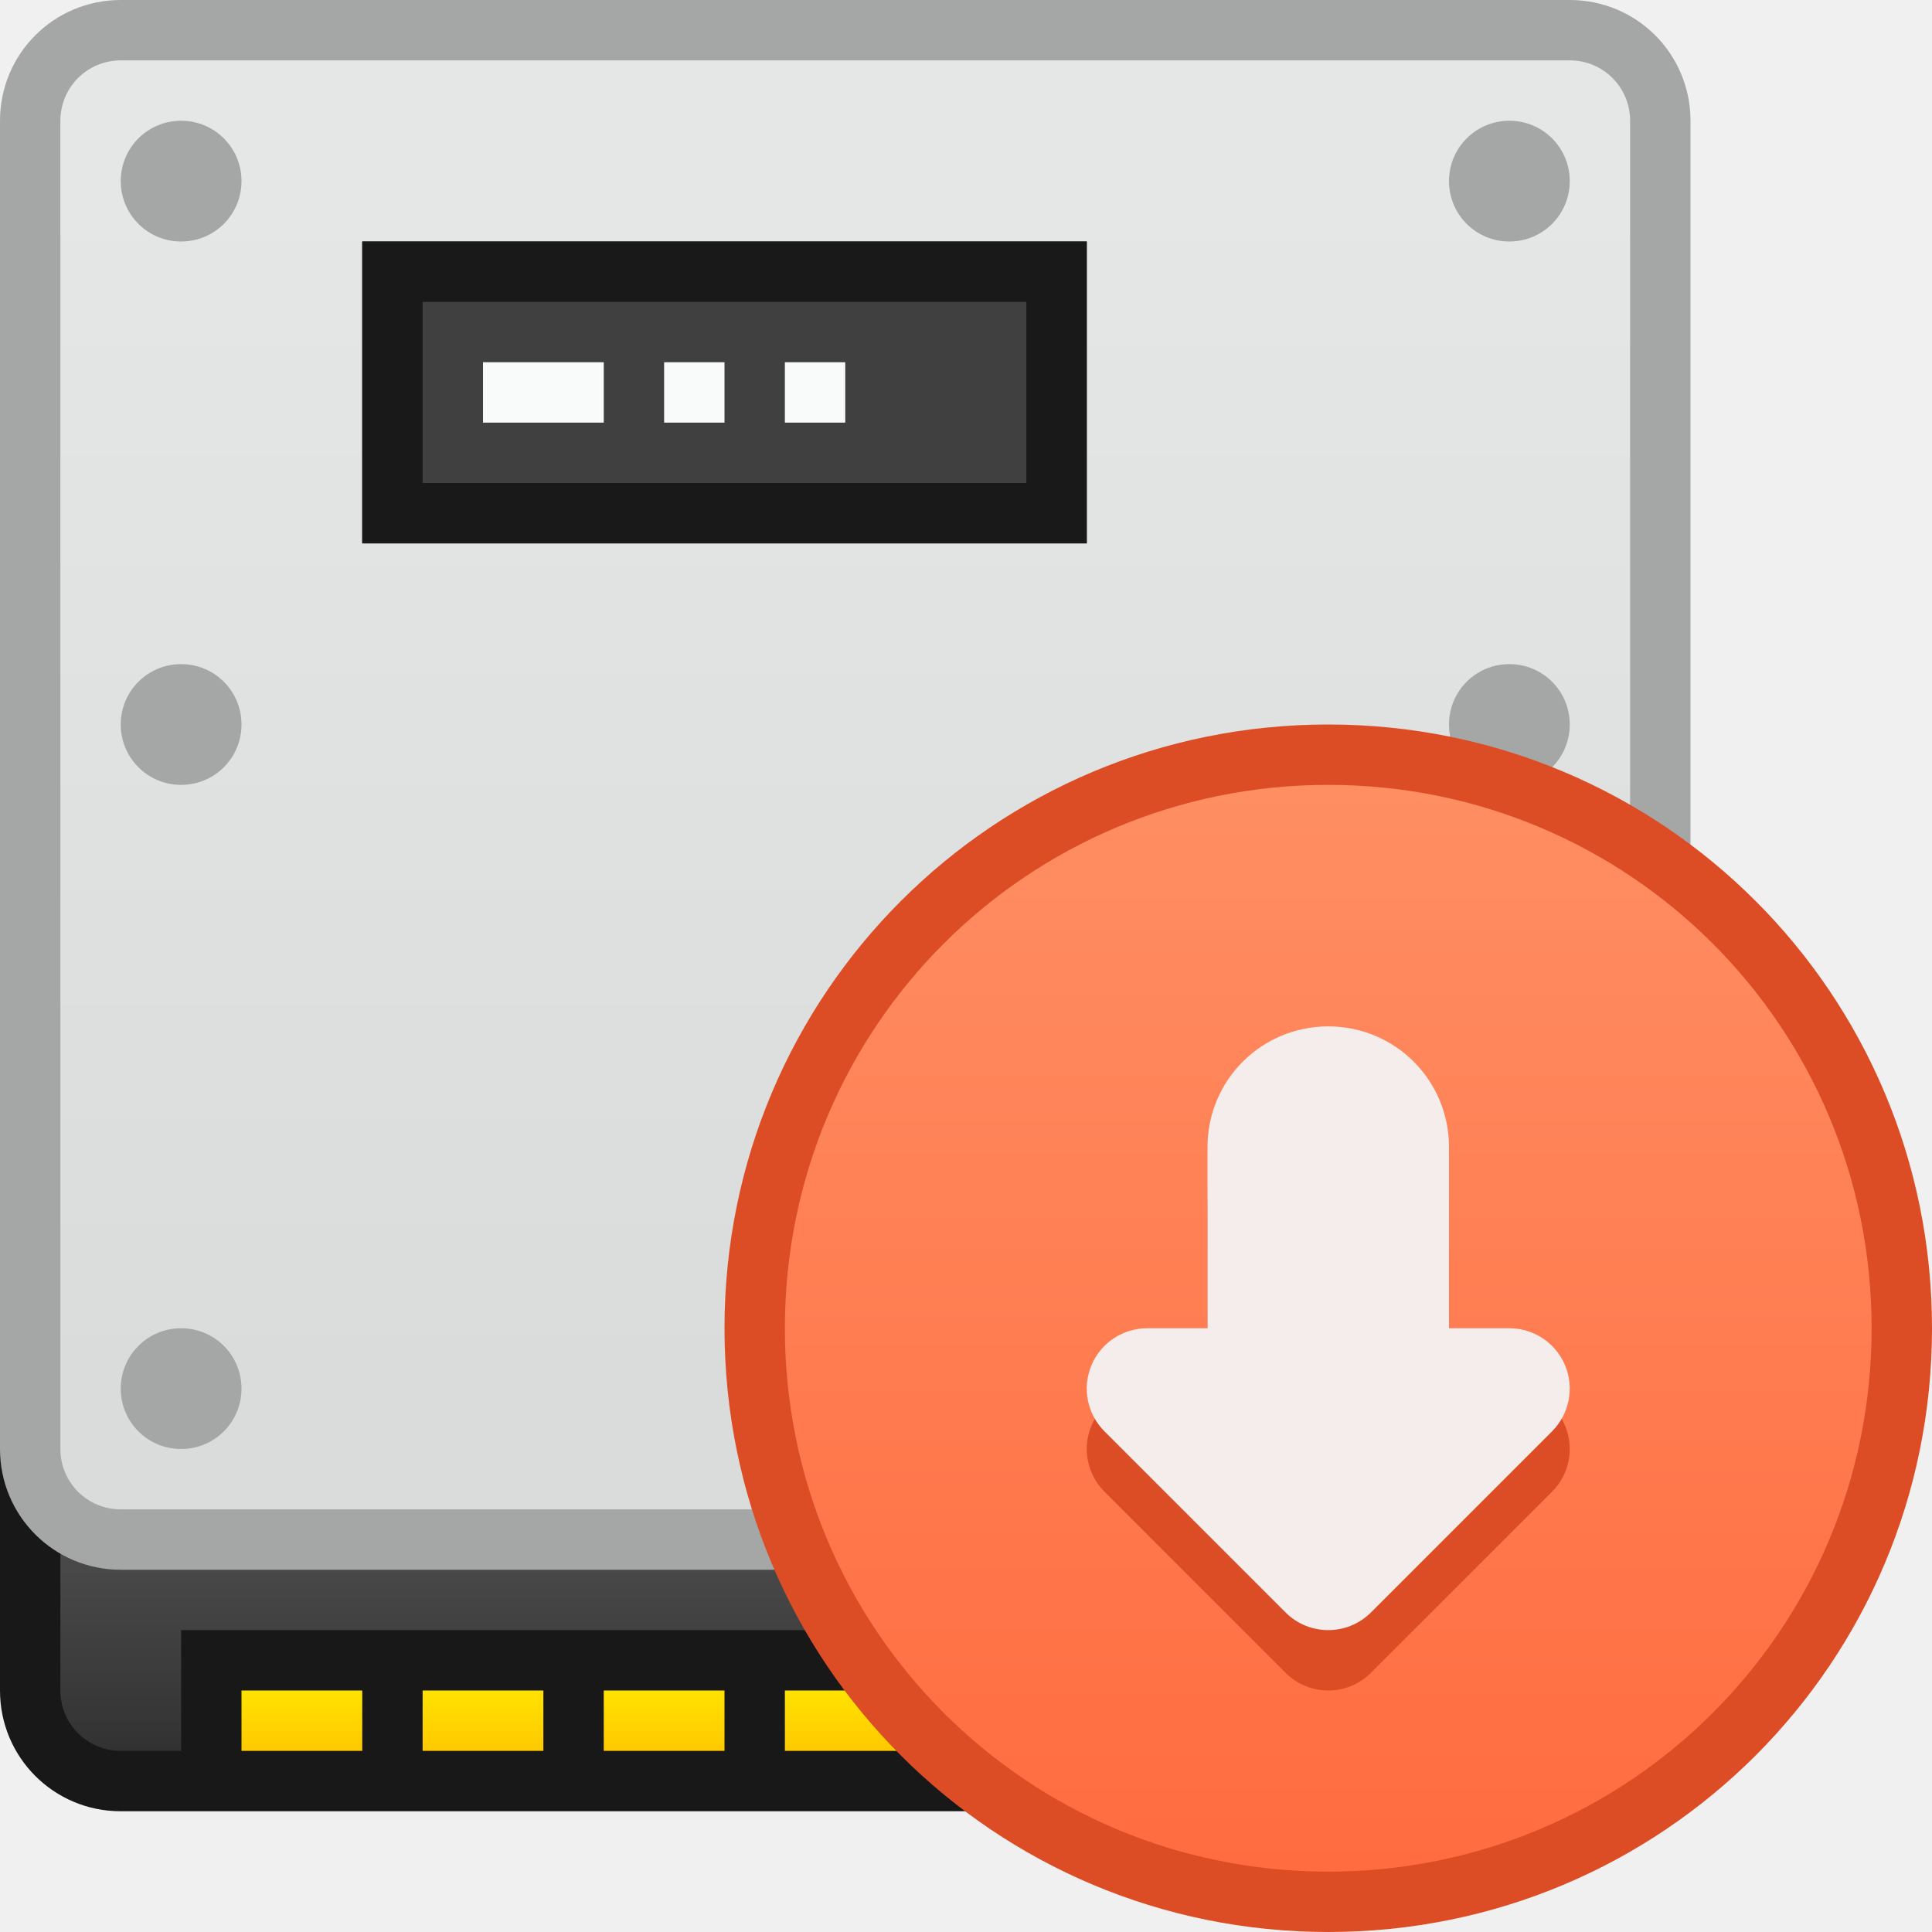
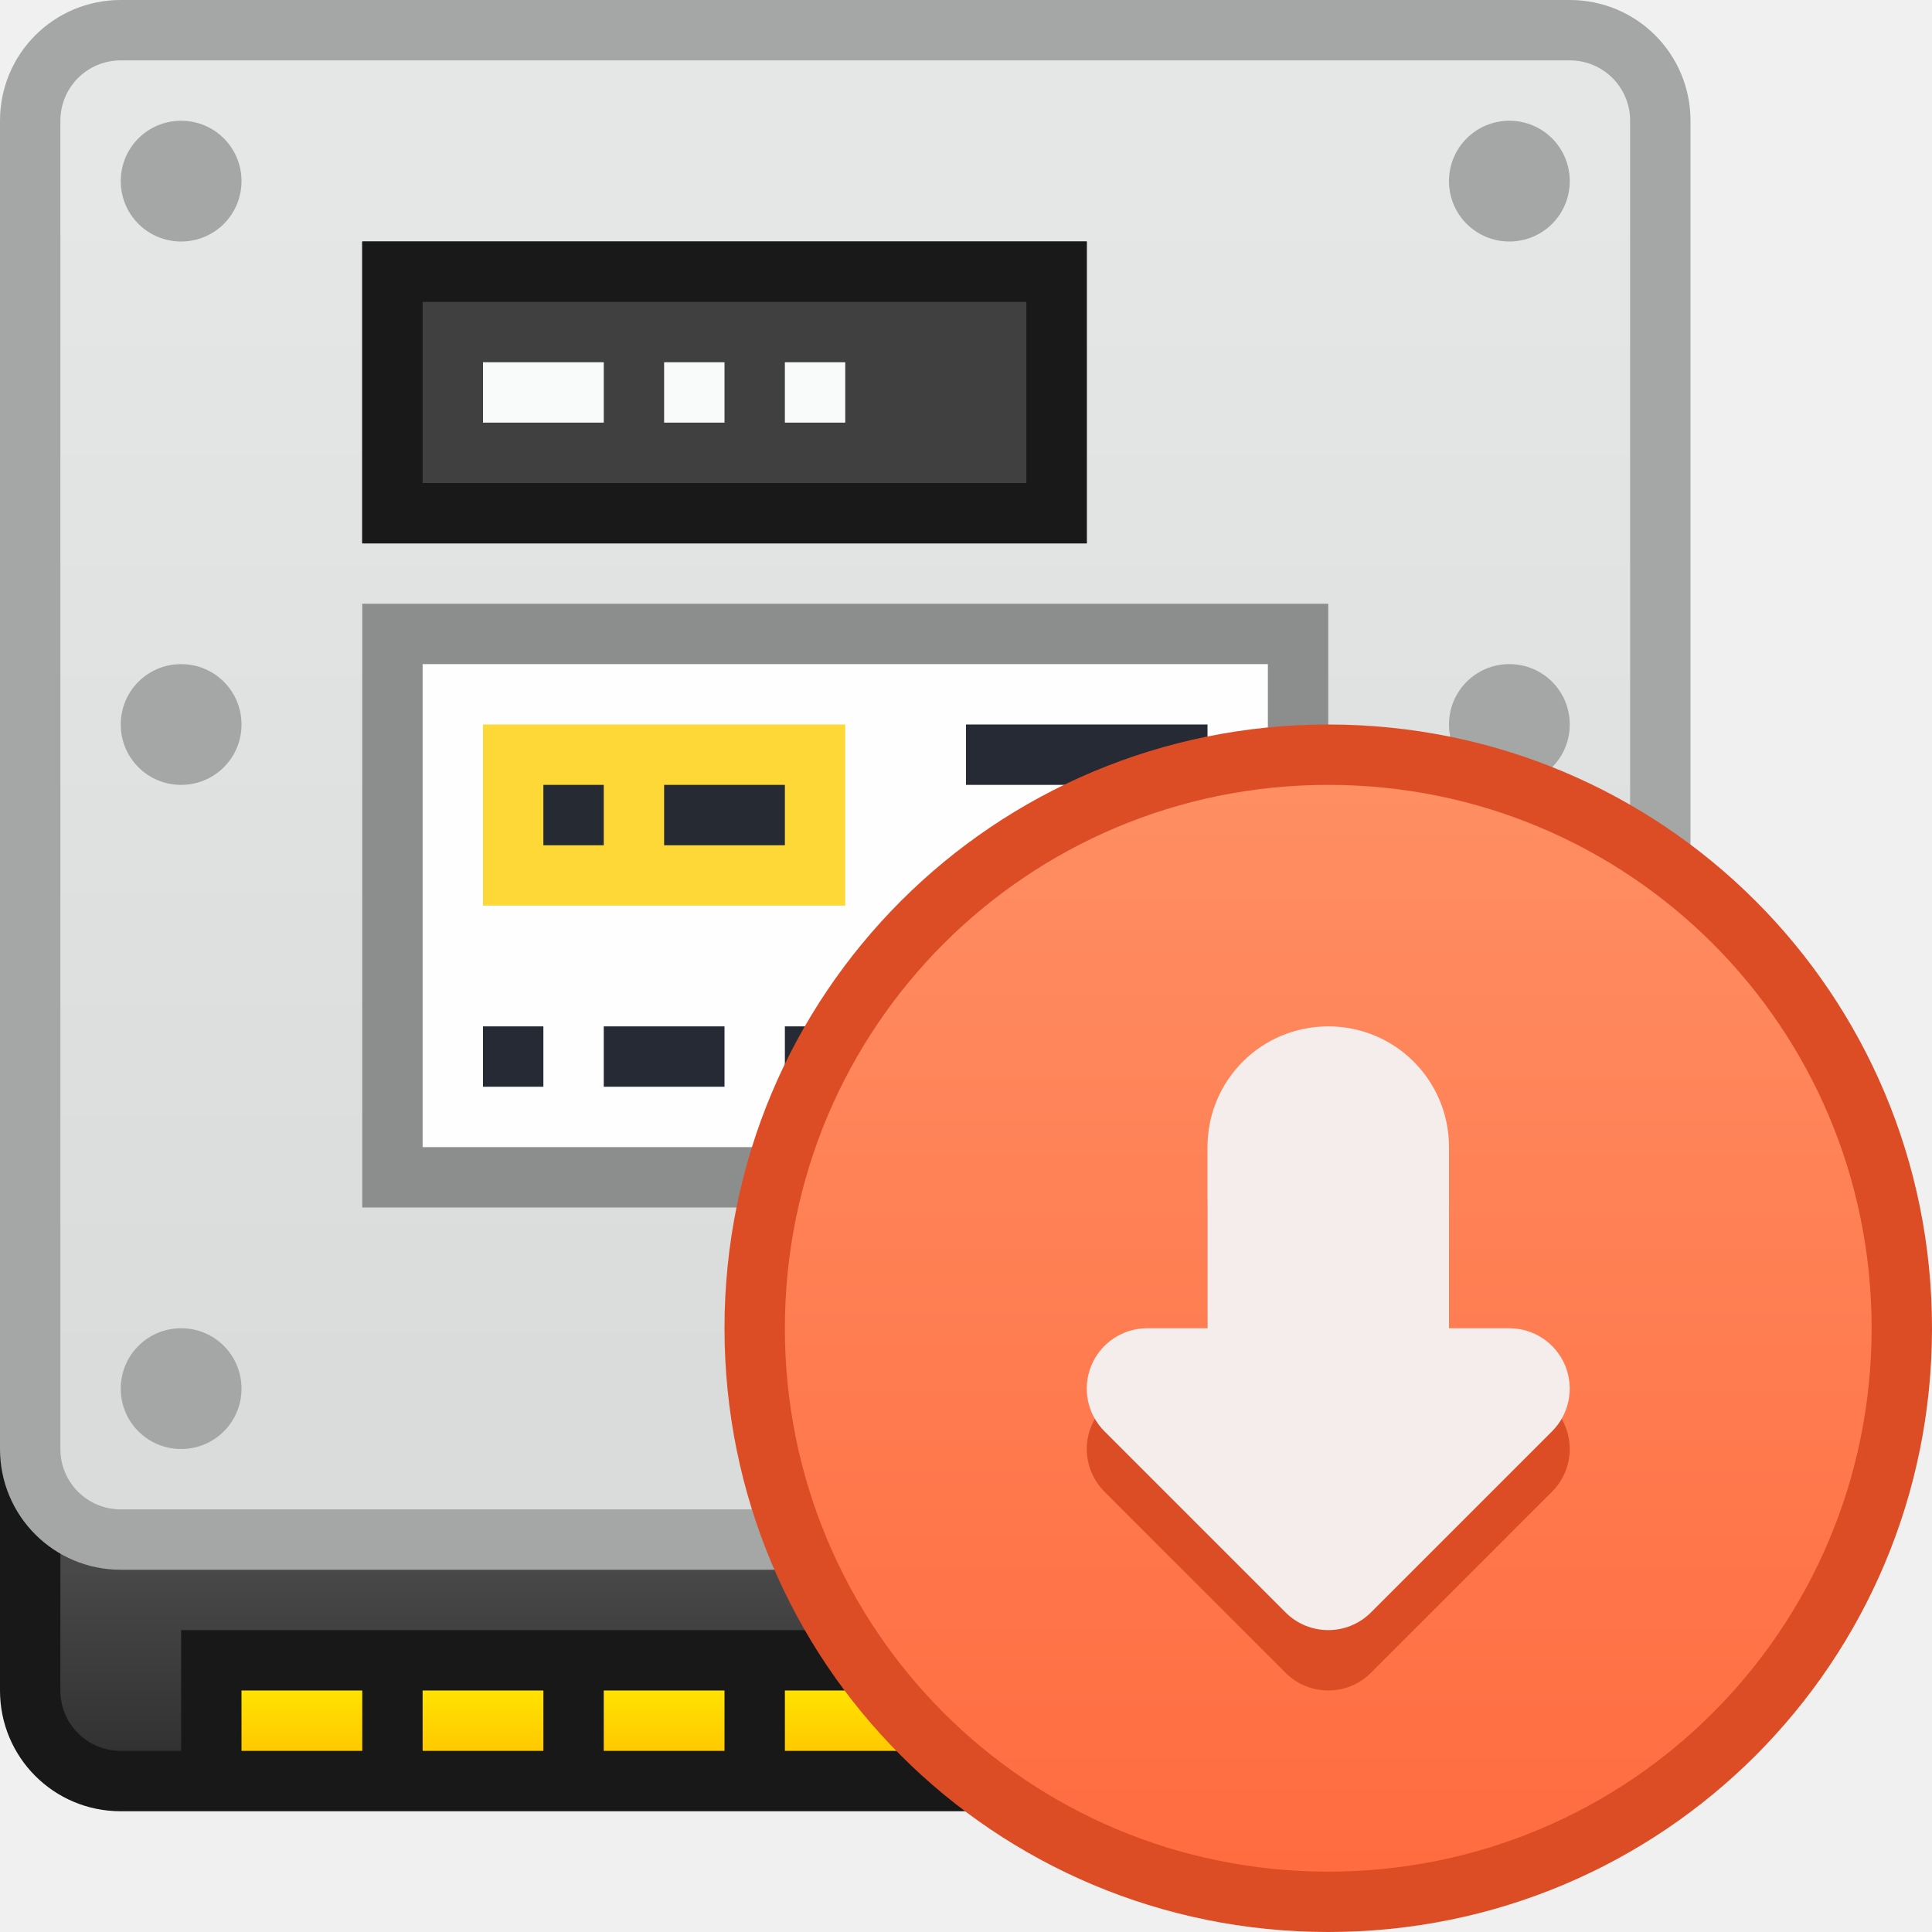
<svg xmlns="http://www.w3.org/2000/svg" xmlns:xlink="http://www.w3.org/1999/xlink" width="32" height="32" viewBox="0 0 32 32" version="1.1" id="svg8">
  <defs id="defs2">
    <style id="current-color-scheme" type="text/css">
      .ColorScheme-Text {
        color:#122036;
      }
      </style>
    <linearGradient xlink:href="#linearGradient4622" id="linearGradient1096" x1="7" y1="321.65" x2="7" y2="301.65" gradientUnits="userSpaceOnUse" />
    <linearGradient id="linearGradient4622">
      <stop id="stop4618" offset="0" style="stop-color:#ff6a3e;stop-opacity:1" />
      <stop id="stop4620" offset="1" style="stop-color:#ff9065;stop-opacity:1" />
    </linearGradient>
    <style type="text/css" id="current-color-scheme-5">
      .ColorScheme-Text {
        color:#122036;
      }
      </style>
    <style type="text/css" id="current-color-scheme-53">
      .ColorScheme-Text {
        color:#122036;
      }
      </style>
    <linearGradient xlink:href="#linearGradient923" id="linearGradient922" gradientUnits="userSpaceOnUse" gradientTransform="translate(13,-289.65)" x1="3" y1="319.65" x2="3" y2="316.65" />
    <linearGradient id="linearGradient923">
      <stop style="stop-color:#323232;stop-opacity:1" offset="0" id="stop919" />
      <stop style="stop-color:#484849;stop-opacity:1" offset="1" id="stop921" />
    </linearGradient>
    <linearGradient gradientTransform="translate(13,-289.65)" gradientUnits="userSpaceOnUse" y2="293.65" x2="3" y1="313.65" x1="3" id="linearGradient916-2" xlink:href="#linearGradient914-9" />
    <linearGradient id="linearGradient914-9">
      <stop id="stop910-1" offset="0" style="stop-color:#dadbdb;stop-opacity:1" />
      <stop id="stop912-2" offset="1" style="stop-color:#e5e6e6;stop-opacity:1" />
    </linearGradient>
    <linearGradient gradientUnits="userSpaceOnUse" y2="29" x2="16" y1="30" x1="16" id="linearGradient928" xlink:href="#linearGradient4627" />
    <linearGradient id="linearGradient4627">
      <stop id="stop4623" offset="0" style="stop-color:#ffc900;stop-opacity:1" />
      <stop id="stop4625" offset="1" style="stop-color:#ffe200;stop-opacity:1" />
    </linearGradient>
    <linearGradient gradientUnits="userSpaceOnUse" y2="317.65" x2="13" y1="318.65" x1="13" id="linearGradient1004" xlink:href="#linearGradient4619" />
    <linearGradient id="linearGradient4619">
      <stop style="stop-color:#67d924;stop-opacity:1" offset="0" id="stop4615" />
      <stop style="stop-color:#a3eb1e;stop-opacity:1" offset="1" id="stop4617" />
    </linearGradient>
  </defs>
  <g id="layer1" transform="translate(0,-282.65)">
    <g id="g1645" transform="translate(13,-7)">
      <g transform="translate(31,25.99999)" id="layer1-2" />
      <g id="g1176">
        <g transform="translate(-49,7.000003)" id="layer1-9">
          <g transform="translate(13,-7)" id="g1645-3">
            <g id="layer1-2-6" transform="translate(31,25.99999)" />
            <g id="g1176-0">
              <g transform="translate(-57,-96)" id="g894">
                <g transform="translate(78,102)" id="layer1-3">
                  <g transform="translate(13,-7)" id="g1645-6">
                    <g id="layer1-2-0" transform="translate(31,25.99999)" />
                    <g id="g1176-6">
                      <g transform="translate(-57,-96)" id="g894-2">
                        <g transform="translate(57,96)" id="g935-6">
                          <path id="rect842-1" d="m -9,311.65 h 24 c 1.108,0 2,0.892 2,2 v 5 c 0,1.108 -0.892,2 -2,2 H -9 c -1.108,0 -2,-0.892 -2,-2 v -5 c 0,-1.108 0.892,-2 2,-2 z" style="fill:#181818;fill-opacity:1;stroke:none;stroke-width:2;stroke-linecap:round;stroke-linejoin:round;stroke-miterlimit:4;stroke-dasharray:none;stroke-dashoffset:0;stroke-opacity:1" />
                          <path transform="translate(-13,289.65)" id="path1024" d="m 4,23 c -0.554,0 -1,0.446 -1,1 v 5 c 0,0.554 0.446,1 1,1 h 1 v -2 h 19 v 2 h 4 c 0.554,0 1,-0.446 1,-1 v -5 c 0,-0.554 -0.446,-1 -1,-1 z" style="fill:url(#linearGradient922);fill-opacity:1;stroke:none;stroke-width:2;stroke-linecap:round;stroke-linejoin:round;stroke-miterlimit:4;stroke-dasharray:none;stroke-dashoffset:0;stroke-opacity:1" />
                          <path id="rect838-8" d="m -9,290.65 h 24 c 1.108,0 2,0.892 2,2 v 22 c 0,1.108 -0.892,2 -2,2 H -9 c -1.108,0 -2,-0.892 -2,-2 v -22 c 0,-1.108 0.892,-2 2,-2 z" style="fill:#a5a6a6;fill-opacity:1;stroke:none;stroke-width:2;stroke-linecap:round;stroke-linejoin:round;stroke-miterlimit:4;stroke-dasharray:none;stroke-dashoffset:0;stroke-opacity:1" />
                          <path id="rect840-7" transform="translate(-13,289.65)" d="M 4,2 C 3.446,2 3,2.446 3,3 v 22 c 0,0.554 0.446,1 1,1 h 24 c 0.554,0 1,-0.446 1,-1 V 3 C 29,2.446 28.554,2 28,2 Z M 5,3 C 5.554,3 6,3.446 6,4 6,4.554 5.554,5 5,5 4.446,5 4,4.554 4,4 4,3.446 4.446,3 5,3 Z m 22,0 c 0.554,0 1,0.446 1,1 0,0.554 -0.446,1 -1,1 C 26.446,5 26,4.554 26,4 26,3.446 26.446,3 27,3 Z M 5,12 c 0.554,0 1,0.446 1,1 0,0.554 -0.446,1 -1,1 -0.554,0 -1,-0.446 -1,-1 0,-0.554 0.446,-1 1,-1 z m 22,0 c 0.554,0 1,0.446 1,1 0,0.554 -0.446,1 -1,1 -0.554,0 -1,-0.446 -1,-1 0,-0.554 0.446,-1 1,-1 z M 5,23 c 0.554,0 1,0.446 1,1 0,0.554 -0.446,1 -1,1 -0.554,0 -1,-0.446 -1,-1 0,-0.554 0.446,-1 1,-1 z m 22,0 c 0.554,0 1,0.446 1,1 0,0.554 -0.446,1 -1,1 -0.554,0 -1,-0.446 -1,-1 0,-0.554 0.446,-1 1,-1 z" style="fill:url(#linearGradient916-2);fill-opacity:1;stroke:none;stroke-width:2;stroke-linecap:round;stroke-linejoin:round;stroke-miterlimit:4;stroke-dasharray:none;stroke-dashoffset:0;stroke-opacity:1" />
                        </g>
                        <path style="opacity:0.98;fill:#181818;fill-opacity:1;stroke:none;stroke-width:2;stroke-linecap:round;stroke-linejoin:round;stroke-miterlimit:4;stroke-dasharray:none;stroke-dashoffset:0;stroke-opacity:1" d="m 52,390.65 h 12 v 5 h -12 z" id="rect1082" />
                        <path style="opacity:0.98;fill:#414141;fill-opacity:1;stroke:none;stroke-width:2;stroke-linecap:round;stroke-linejoin:round;stroke-miterlimit:4;stroke-dasharray:none;stroke-dashoffset:0;stroke-opacity:1" d="m 53,391.65 h 10 v 3 h -10 z" id="rect1084" />
                        <path style="opacity:0.98;fill:#fdffff;fill-opacity:1;stroke:none;stroke-width:2;stroke-linecap:round;stroke-linejoin:round;stroke-miterlimit:4;stroke-dasharray:none;stroke-dashoffset:0;stroke-opacity:1" d="m 54,392.65 h 2 v 1 h -2 z" id="rect1098" />
                        <path style="opacity:0.98;fill:#fdffff;fill-opacity:1;stroke:none;stroke-width:2;stroke-linecap:round;stroke-linejoin:round;stroke-miterlimit:4;stroke-dasharray:none;stroke-dashoffset:0;stroke-opacity:1" d="m 57,392.65 h 1 v 1 h -1 z" id="rect1100" />
                        <path style="opacity:0.98;fill:#fdffff;fill-opacity:1;stroke:none;stroke-width:2;stroke-linecap:round;stroke-linejoin:round;stroke-miterlimit:4;stroke-dasharray:none;stroke-dashoffset:0;stroke-opacity:1" d="m 59,392.65 h 1 v 1 h -1 z" id="rect1102" />
                      </g>
                      <path id="rect848" transform="translate(-13,289.65)" d="m 6,29 v 1 h 2 v -1 z m 3,0 v 1 h 2 v -1 z m 3,0 v 1 h 2 v -1 z m 3,0 v 1 h 2 v -1 z m 3,0 v 1 h 2 v -1 z m 3,0 v 1 h 2 v -1 z" style="opacity:1;fill:url(#linearGradient928);fill-opacity:1;stroke:none;stroke-width:2;stroke-linecap:round;stroke-linejoin:round;stroke-miterlimit:4;stroke-dasharray:none;stroke-opacity:1" />
                      <path id="rect875" d="m 12,317.65 h 2 v 1 h -2 z" style="opacity:1;fill:url(#linearGradient1004);fill-opacity:1;stroke:none;stroke-width:2;stroke-linecap:round;stroke-linejoin:round;stroke-miterlimit:4;stroke-dasharray:none;stroke-opacity:1" />
                    </g>
                  </g>
                </g>
                <path style="opacity:0.98;fill:#181818;fill-opacity:1;stroke:none;stroke-width:2;stroke-linecap:round;stroke-linejoin:round;stroke-miterlimit:4;stroke-dasharray:none;stroke-dashoffset:0;stroke-opacity:1" d="m 86,389.65 h 12 v 5 h -12 z" id="rect1082-8" />
                <path style="opacity:0.98;fill:#414141;fill-opacity:1;stroke:none;stroke-width:2;stroke-linecap:round;stroke-linejoin:round;stroke-miterlimit:4;stroke-dasharray:none;stroke-dashoffset:0;stroke-opacity:1" d="m 87,390.65 h 10 v 3 h -10 z" id="rect1084-7" />
                <path style="opacity:0.98;fill:#fdffff;fill-opacity:1;stroke:none;stroke-width:2;stroke-linecap:round;stroke-linejoin:round;stroke-miterlimit:4;stroke-dasharray:none;stroke-dashoffset:0;stroke-opacity:1" d="m 88,391.65 h 2 v 1 h -2 z" id="rect1098-9" />
                <path style="opacity:0.98;fill:#fdffff;fill-opacity:1;stroke:none;stroke-width:2;stroke-linecap:round;stroke-linejoin:round;stroke-miterlimit:4;stroke-dasharray:none;stroke-dashoffset:0;stroke-opacity:1" d="m 91,391.65 h 1 v 1 h -1 z" id="rect1100-2" />
                <path style="opacity:0.98;fill:#fdffff;fill-opacity:1;stroke:none;stroke-width:2;stroke-linecap:round;stroke-linejoin:round;stroke-miterlimit:4;stroke-dasharray:none;stroke-dashoffset:0;stroke-opacity:1" d="m 93,391.65 h 1 v 1 h -1 z" id="rect1102-0" />
              </g>
            </g>
          </g>
        </g>
+         <g transform="translate(-15,5.999996)" id="g850">
+           <rect y="293.65" x="8" height="10" width="16" id="rect843" style="opacity:0.99;vector-effect:none;fill:#8b8c8c;fill-opacity:1;stroke:none;stroke-width:2;stroke-linecap:round;stroke-linejoin:round;stroke-miterlimit:4;stroke-dasharray:none;stroke-dashoffset:0;stroke-opacity:1" />
+           <rect y="294.65" x="9" height="8" width="14" id="rect845" style="opacity:0.99;vector-effect:none;fill:#ffffff;fill-opacity:1;stroke:none;stroke-width:2;stroke-linecap:round;stroke-linejoin:round;stroke-miterlimit:4;stroke-dasharray:none;stroke-dashoffset:0;stroke-opacity:1" />
+           <path id="rect857" d="m 10,295.65 h 6 v 3 h -6 z" style="opacity:0.99;vector-effect:none;fill:#fdd835;fill-opacity:1;stroke:none;stroke-width:2;stroke-linecap:round;stroke-linejoin:round;stroke-miterlimit:4;stroke-dasharray:none;stroke-dashoffset:0;stroke-opacity:1" />
+           <path id="rect847" transform="translate(0,282.65)" d="m 18,13 v 1 h 4 v -1 z m -7,1 v 1 h 1 v -1 z m 2,0 v 1 h 2 v -1 z m 6,1 v 1 h 3 v -1 z m -9,3 v 1 h 1 v -1 z m 2,0 v 1 h 2 v -1 z m 3,0 v 1 h 1 v -1 z m 2,0 v 1 h 1 v -1 z m 2,0 v 1 h 2 v -1 z" style="opacity:0.99;vector-effect:none;fill:#242833;fill-opacity:1;stroke:none;stroke-width:2;stroke-linecap:round;stroke-linejoin:round;stroke-miterlimit:4;stroke-dasharray:none;stroke-dashoffset:0;stroke-opacity:1" />
+         </g>
        <path id="rect937" d="m 9,301.65 c 5.54,0 10,4.46 10,10 v 10e-6 c 0,5.54 -4.46,10 -10,10 -5.54,0 -10,-4.46 -10,-10 v -10e-6 c 0,-5.54 4.46,-10 10,-10 z" style="fill:#dd4d25;fill-opacity:1;stroke:none;stroke-width:2;stroke-linecap:round;stroke-linejoin:round;stroke-miterlimit:4;stroke-dasharray:none;stroke-dashoffset:0;stroke-opacity:1" />
        <path id="rect939" d="m 9,302.65 c 4.986,0 9,4.014 9,9 0,4.986 -4.014,9 -9,9 -4.986,0 -9,-4.014 -9,-9 0,-4.986 4.014,-9 9,-9 z" style="fill:url(#linearGradient1096);fill-opacity:1.0;stroke:none;stroke-width:2;stroke-linecap:round;stroke-linejoin:round;stroke-miterlimit:4;stroke-dasharray:none;stroke-dashoffset:0;stroke-opacity:1" />
-         <g id="layer1-8" transform="translate(50.99999,26.00006)">
-           <g id="g7878" transform="translate(39.00001,-16)">
-             <path id="path7212-4-9" d="m -81,297.65 c 1.108,0 2,0.892 2,2 v 3 h 1 a 1,1 0 0 1 0.707,1.707 l -3,3 a 1,1 0 0 1 -1.414,0 l -3,-3 a 1,1 0 0 1 0.707,-1.707 h 1 v -3 c 0,-1.108 0.892,-2 2,-2 z" style="opacity:1;fill:#dd4d25;fill-opacity:1;stroke:none;stroke-width:1;stroke-opacity:1" />
-             <path id="path7212-4" d="m -81,296.65 c 1.108,0 2,0.892 2,2 v 3 h 1 a 1,1 0 0 1 0.707,1.707 l -3,3 a 1,1 0 0 1 -1.414,0 l -3,-3 A 1,1 0 0 1 -84,301.65 h 1 v -3 c 0,-1.108 0.892,-2 2,-2 z" style="opacity:1;fill:#f4edeb;fill-opacity:1;stroke:none;stroke-width:1;stroke-opacity:1" />
-           </g>
-         </g>
+         <path id="path7212-4-9" d="m 9,307.65 c 1.108,0 2,0.892 2,2 v 3 h 1 a 1,1 0 0 1 0.707,1.707 l -3,3 a 1,1 0 0 1 -1.414,0 l -3,-3 A 1,1 0 0 1 6,312.65 h 1 v -3 c 0,-1.108 0.892,-2 2,-2 z" style="opacity:1;fill:#dd4d25;fill-opacity:1;stroke:none;stroke-width:1;stroke-opacity:1" />
+         <path id="path7212-4" d="m 9,306.65 c 1.108,0 2,0.892 2,2 v 3 h 1 a 1,1 0 0 1 0.707,1.707 l -3,3 a 1,1 0 0 1 -1.414,0 l -3,-3 A 1,1 0 0 1 6,311.65 h 1 v -3 c 0,-1.108 0.892,-2 2,-2 z" style="opacity:1;fill:#f4edeb;fill-opacity:1;stroke:none;stroke-width:1;stroke-opacity:1" />
      </g>
    </g>
  </g>
</svg>
